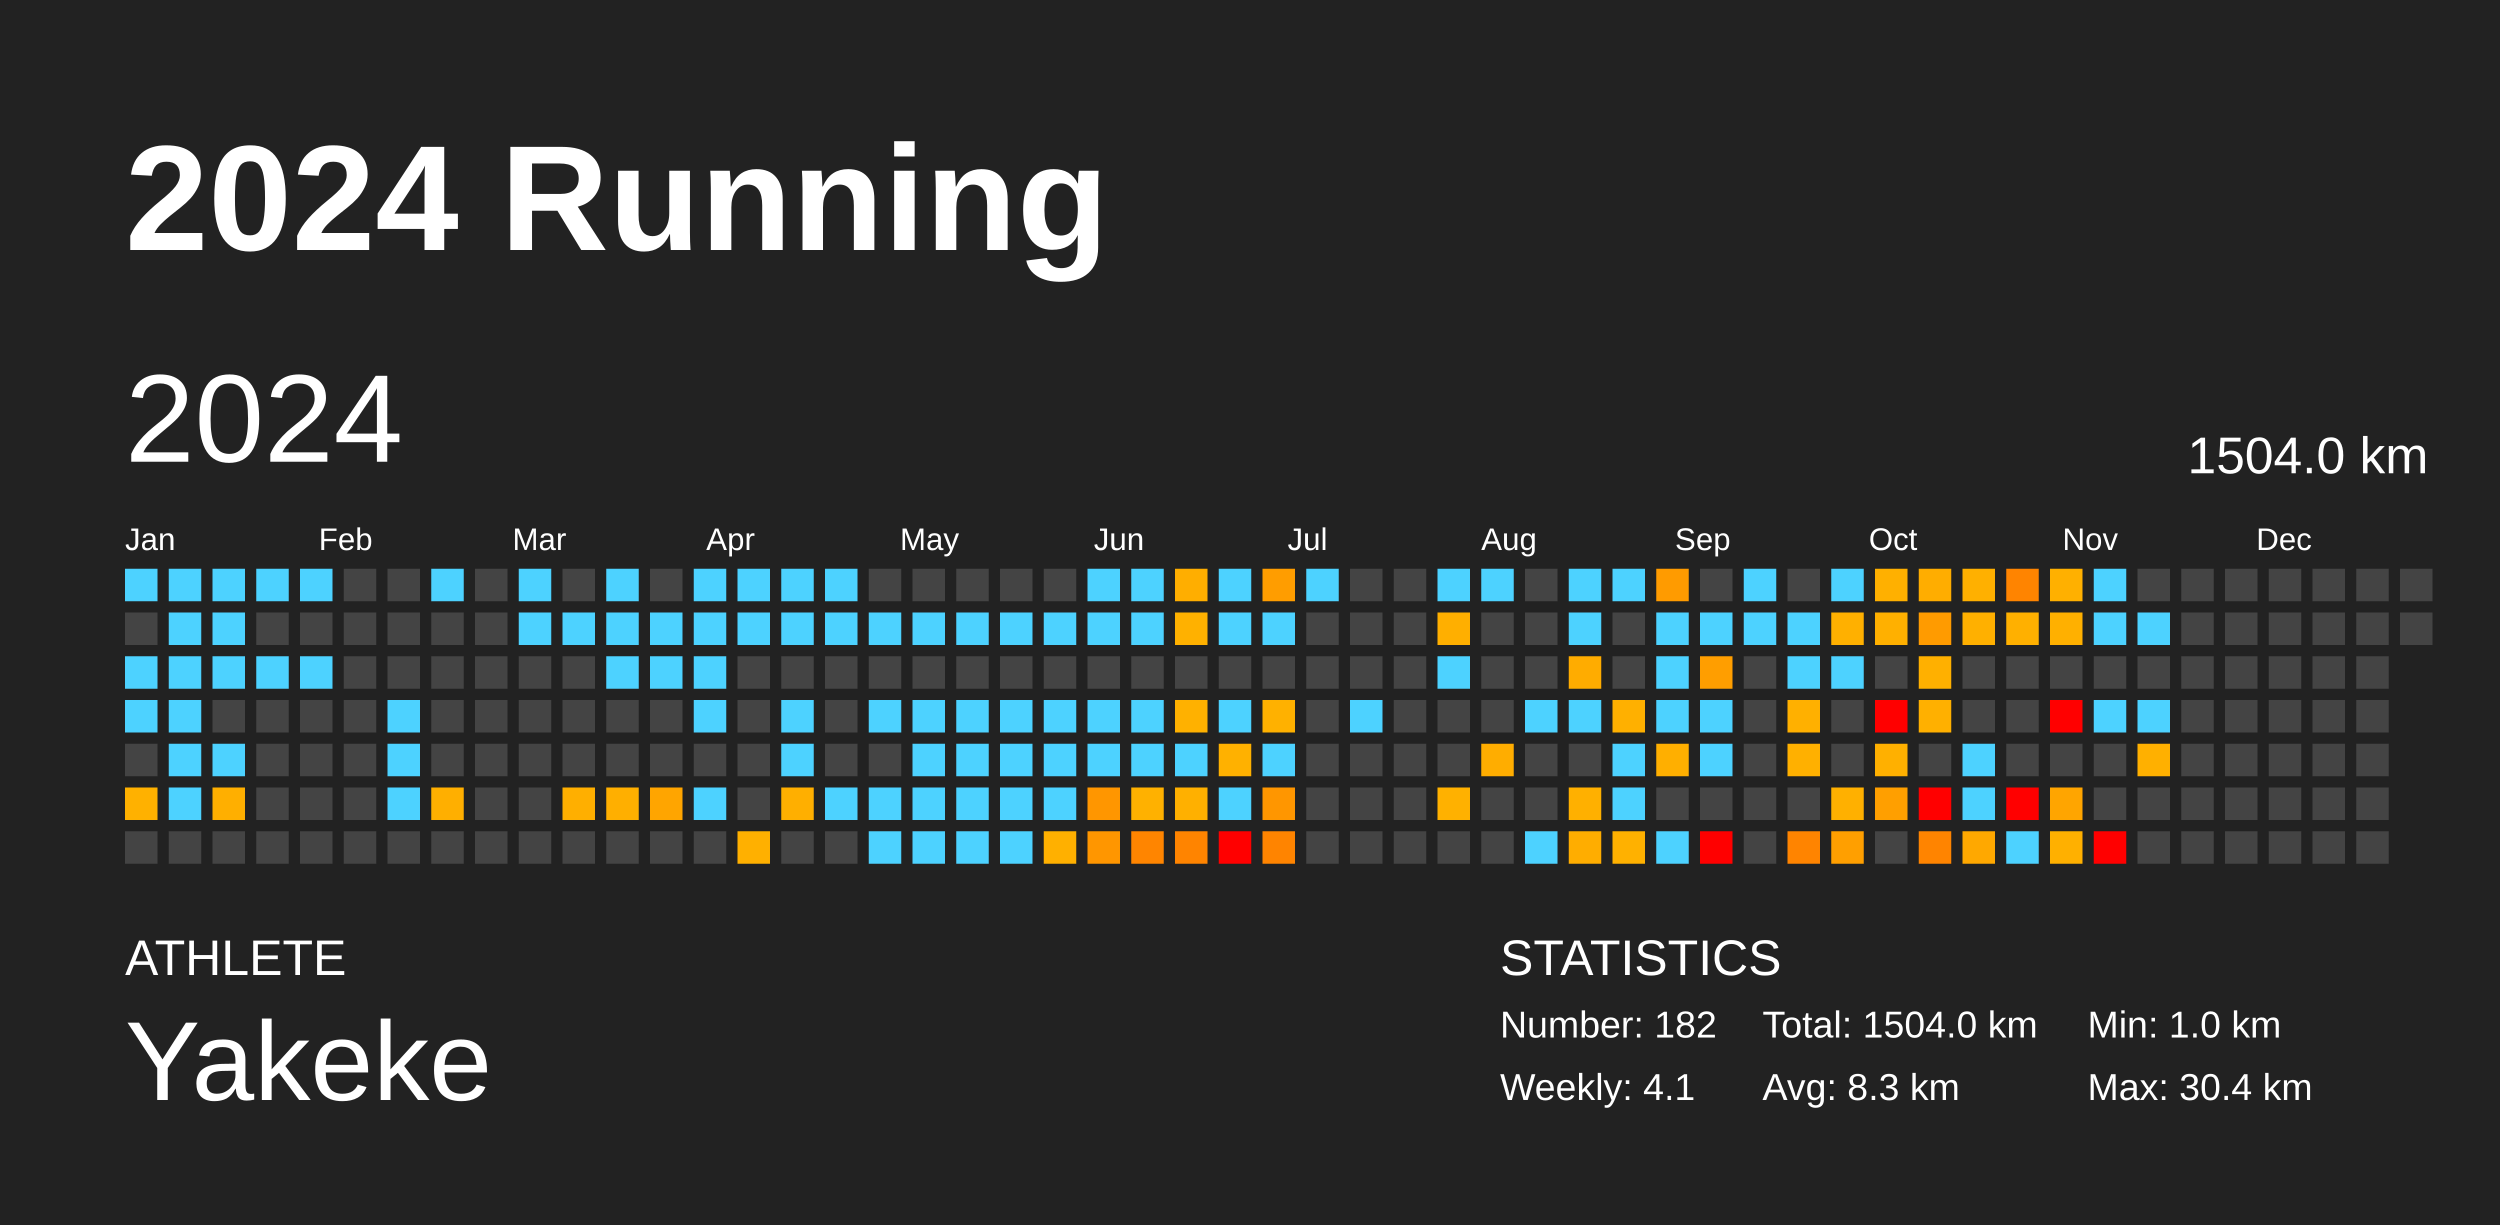
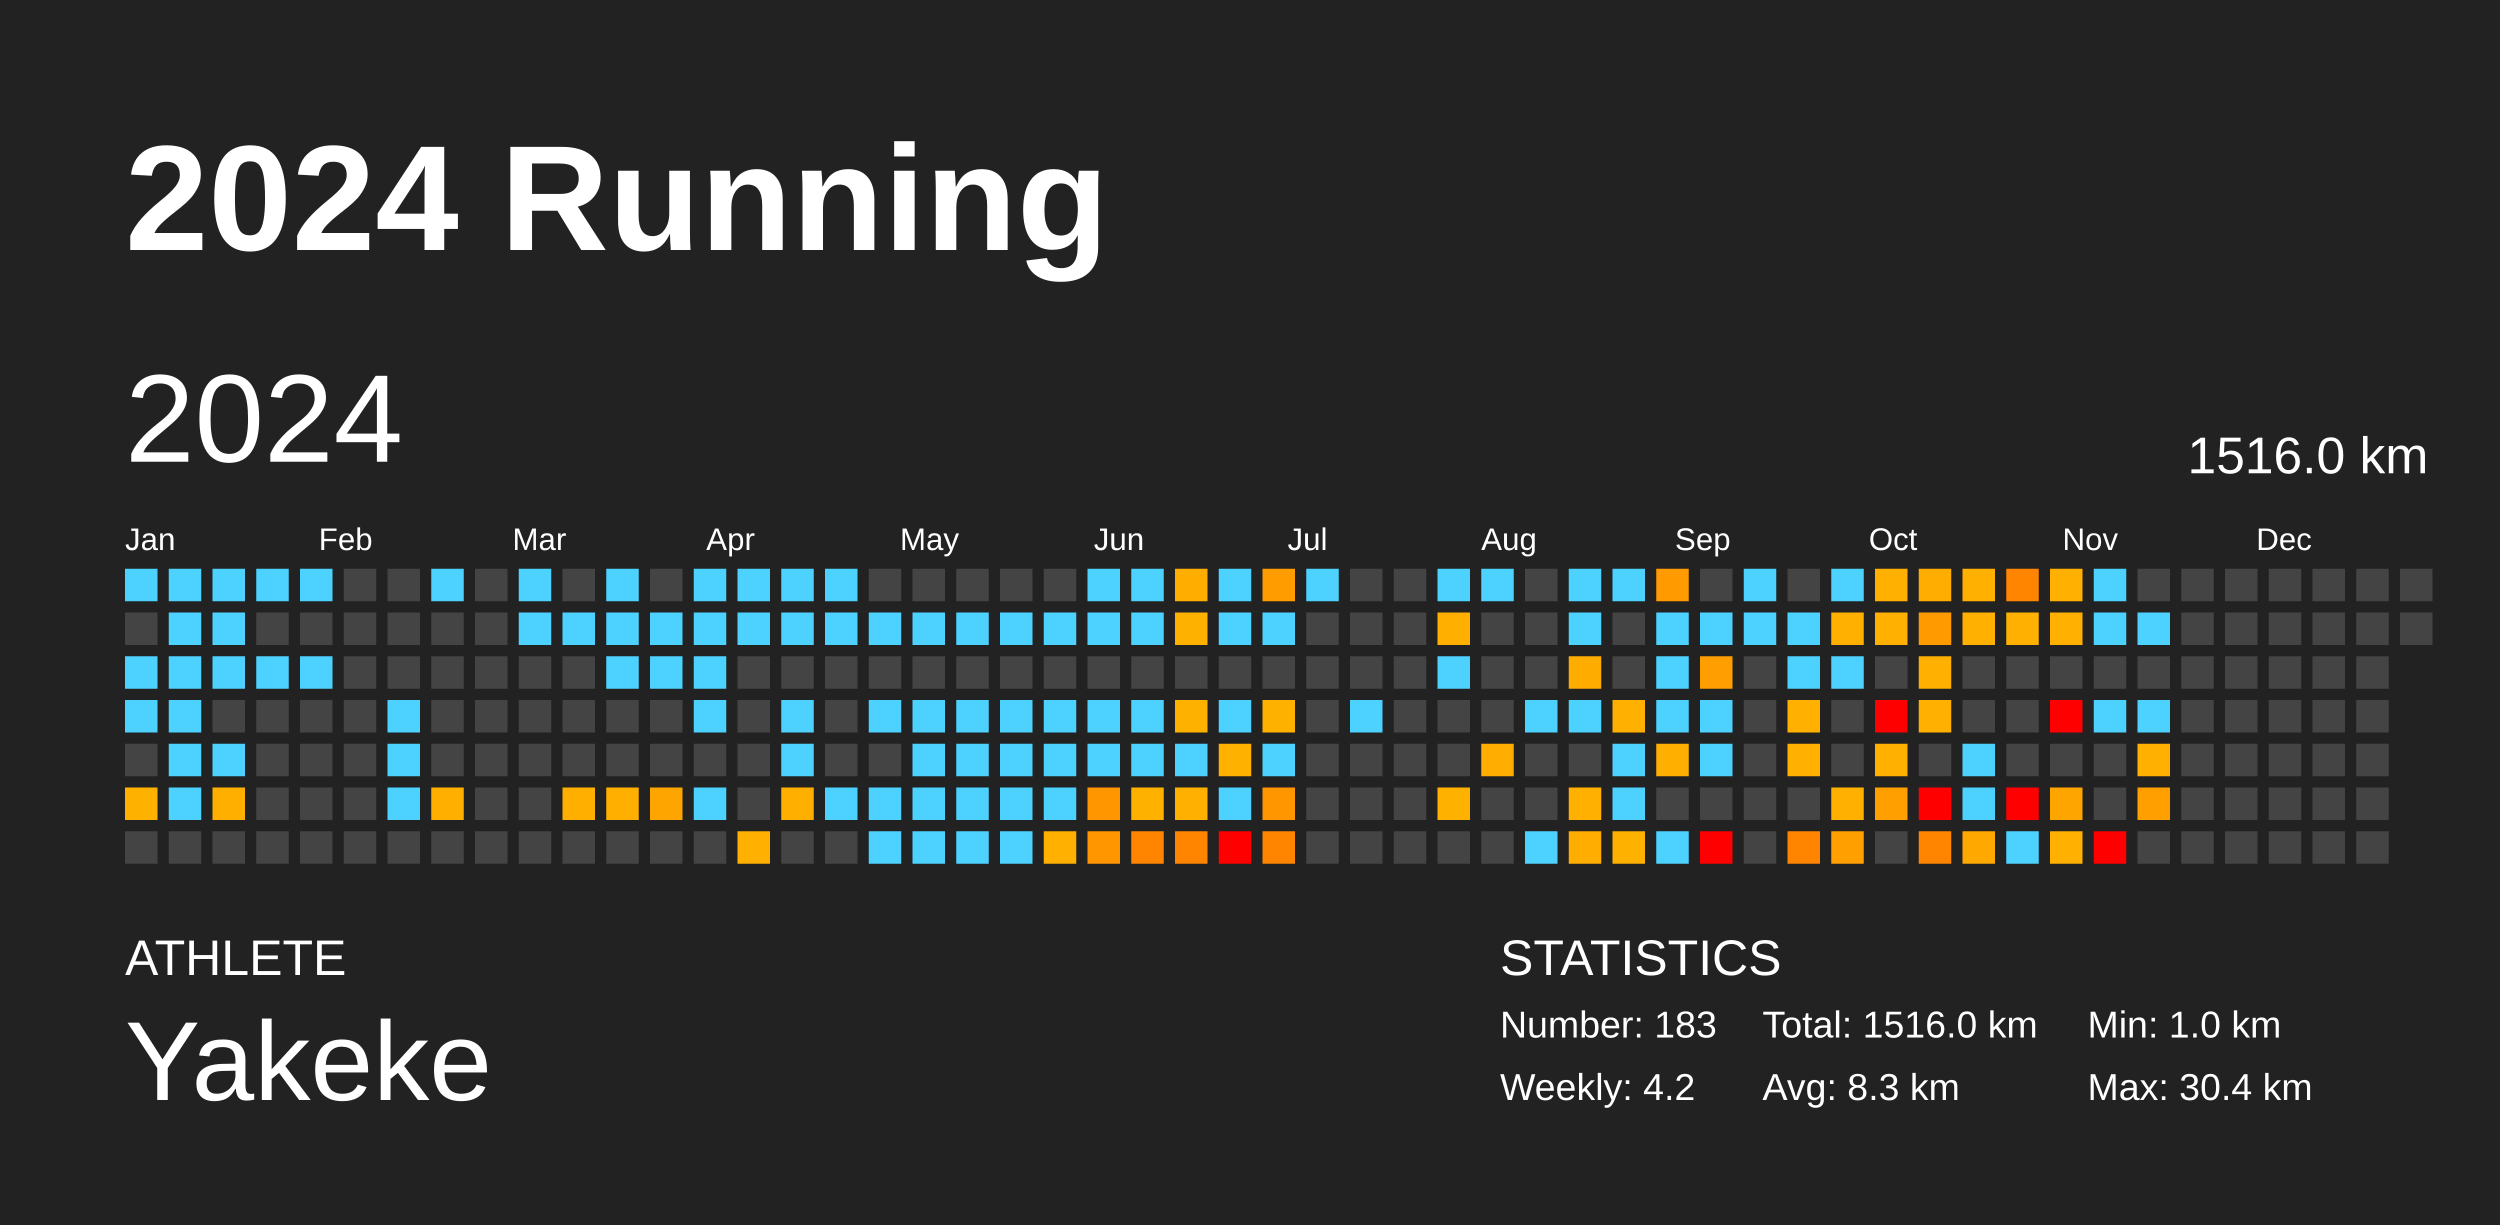
<svg xmlns="http://www.w3.org/2000/svg" baseProfile="full" height="98mm" version="1.1" viewBox="0,0,200,98" width="200mm">
  <defs />
  <rect fill="#222222" height="98" width="200" x="0" y="0" />
  <text fill="#FFFFFF" style="font-size:12px; font-family:Arial; font-weight:bold;" x="10" y="20">2024 Running</text>
  <text fill="#FFFFFF" style="font-size:4px; font-family:Arial" x="10" y="78">ATHLETE</text>
  <text fill="#FFFFFF" style="font-size:9px; font-family:Arial" x="10" y="88">Yakeke</text>
  <text fill="#FFFFFF" style="font-size:4px; font-family:Arial" x="120" y="78">STATISTICS</text>
-   <text fill="#FFFFFF" style="font-size:3px; font-family:Arial" x="120" y="83">Number: 182</text>
-   <text fill="#FFFFFF" style="font-size:3px; font-family:Arial" x="120" y="88">Weekly: 4.1</text>
-   <text fill="#FFFFFF" style="font-size:3px; font-family:Arial" x="141" y="83">Total: 1504.0 km</text>
+   <text fill="#FFFFFF" style="font-size:3px; font-family:Arial" x="120" y="83">Number: 183</text>
+   <text fill="#FFFFFF" style="font-size:3px; font-family:Arial" x="120" y="88">Weekly: 4.2</text>
+   <text fill="#FFFFFF" style="font-size:3px; font-family:Arial" x="141" y="83">Total: 1516.0 km</text>
  <text fill="#FFFFFF" style="font-size:3px; font-family:Arial" x="141" y="88">Avg: 8.3 km</text>
  <text fill="#FFFFFF" style="font-size:3px; font-family:Arial" x="167" y="83">Min: 1.0 km</text>
  <text fill="#FFFFFF" style="font-size:3px; font-family:Arial" x="167" y="88">Max: 30.4 km</text>
  <text dominant-baseline="hanging" fill="#FFFFFF" style="font-size:10.0px; font-family:Arial;" x="10" y="30">2024</text>
-   <text dominant-baseline="hanging" fill="#FFFFFF" style="font-size:4.125px; font-family:Arial;" x="175" y="35">1504.0 km</text>
+   <text dominant-baseline="hanging" fill="#FFFFFF" style="font-size:4.125px; font-family:Arial;" x="175" y="35">1516.0 km</text>
  <text fill="#FFFFFF" style="font-size:2.5px; font-family:Arial" x="10.0" y="44">Jan</text>
  <text fill="#FFFFFF" style="font-size:2.5px; font-family:Arial" x="25.5" y="44">Feb</text>
  <text fill="#FFFFFF" style="font-size:2.5px; font-family:Arial" x="41.0" y="44">Mar</text>
  <text fill="#FFFFFF" style="font-size:2.5px; font-family:Arial" x="56.5" y="44">Apr</text>
  <text fill="#FFFFFF" style="font-size:2.5px; font-family:Arial" x="72.0" y="44">May</text>
  <text fill="#FFFFFF" style="font-size:2.5px; font-family:Arial" x="87.5" y="44">Jun</text>
  <text fill="#FFFFFF" style="font-size:2.5px; font-family:Arial" x="103.0" y="44">Jul</text>
  <text fill="#FFFFFF" style="font-size:2.5px; font-family:Arial" x="118.5" y="44">Aug</text>
  <text fill="#FFFFFF" style="font-size:2.5px; font-family:Arial" x="134.0" y="44">Sep</text>
  <text fill="#FFFFFF" style="font-size:2.5px; font-family:Arial" x="149.5" y="44">Oct</text>
  <text fill="#FFFFFF" style="font-size:2.5px; font-family:Arial" x="165.0" y="44">Nov</text>
  <text fill="#FFFFFF" style="font-size:2.5px; font-family:Arial" x="180.5" y="44">Dec</text>
  <rect fill="#4dd2ff" height="2.6" width="2.6" x="10.0" y="45.5" />
  <rect fill="#444444" height="2.6" width="2.6" x="10.0" y="49.0" />
  <rect fill="#4dd2ff" height="2.6" width="2.6" x="10.0" y="52.5" />
  <rect fill="#4dd2ff" height="2.6" width="2.6" x="10.0" y="56.0" />
  <rect fill="#444444" height="2.6" width="2.6" x="10.0" y="59.5" />
  <rect fill="#ffb100" height="2.6" width="2.6" x="10.0" y="63.0" />
  <rect fill="#444444" height="2.6" width="2.6" x="10.0" y="66.5" />
  <rect fill="#4dd2ff" height="2.6" width="2.6" x="13.5" y="45.5" />
  <rect fill="#4dd2ff" height="2.6" width="2.6" x="13.5" y="49.0" />
  <rect fill="#4dd2ff" height="2.6" width="2.6" x="13.5" y="52.5" />
  <rect fill="#4dd2ff" height="2.6" width="2.6" x="13.5" y="56.0" />
  <rect fill="#4dd2ff" height="2.6" width="2.6" x="13.5" y="59.5" />
  <rect fill="#4dd2ff" height="2.6" width="2.6" x="13.5" y="63.0" />
  <rect fill="#444444" height="2.6" width="2.6" x="13.5" y="66.5" />
  <rect fill="#4dd2ff" height="2.6" width="2.6" x="17.0" y="45.5" />
  <rect fill="#4dd2ff" height="2.6" width="2.6" x="17.0" y="49.0" />
  <rect fill="#4dd2ff" height="2.6" width="2.6" x="17.0" y="52.5" />
  <rect fill="#444444" height="2.6" width="2.6" x="17.0" y="56.0" />
  <rect fill="#4dd2ff" height="2.6" width="2.6" x="17.0" y="59.5" />
  <rect fill="#ffaf00" height="2.6" width="2.6" x="17.0" y="63.0" />
  <rect fill="#444444" height="2.6" width="2.6" x="17.0" y="66.5" />
  <rect fill="#4dd2ff" height="2.6" width="2.6" x="20.5" y="45.5" />
  <rect fill="#444444" height="2.6" width="2.6" x="20.5" y="49.0" />
  <rect fill="#4dd2ff" height="2.6" width="2.6" x="20.5" y="52.5" />
  <rect fill="#444444" height="2.6" width="2.6" x="20.5" y="56.0" />
  <rect fill="#444444" height="2.6" width="2.6" x="20.5" y="59.5" />
  <rect fill="#444444" height="2.6" width="2.6" x="20.5" y="63.0" />
  <rect fill="#444444" height="2.6" width="2.6" x="20.5" y="66.5" />
  <rect fill="#4dd2ff" height="2.6" width="2.6" x="24.0" y="45.5" />
  <rect fill="#444444" height="2.6" width="2.6" x="24.0" y="49.0" />
  <rect fill="#4dd2ff" height="2.6" width="2.6" x="24.0" y="52.5" />
  <rect fill="#444444" height="2.6" width="2.6" x="24.0" y="56.0" />
  <rect fill="#444444" height="2.6" width="2.6" x="24.0" y="59.5" />
  <rect fill="#444444" height="2.6" width="2.6" x="24.0" y="63.0" />
  <rect fill="#444444" height="2.6" width="2.6" x="24.0" y="66.5" />
  <rect fill="#444444" height="2.6" width="2.6" x="27.5" y="45.5" />
  <rect fill="#444444" height="2.6" width="2.6" x="27.5" y="49.0" />
  <rect fill="#444444" height="2.6" width="2.6" x="27.5" y="52.5" />
  <rect fill="#444444" height="2.6" width="2.6" x="27.5" y="56.0" />
  <rect fill="#444444" height="2.6" width="2.6" x="27.5" y="59.5" />
  <rect fill="#444444" height="2.6" width="2.6" x="27.5" y="63.0" />
  <rect fill="#444444" height="2.6" width="2.6" x="27.5" y="66.5" />
  <rect fill="#444444" height="2.6" width="2.6" x="31.0" y="45.5" />
  <rect fill="#444444" height="2.6" width="2.6" x="31.0" y="49.0" />
  <rect fill="#444444" height="2.6" width="2.6" x="31.0" y="52.5" />
  <rect fill="#4dd2ff" height="2.6" width="2.6" x="31.0" y="56.0" />
  <rect fill="#4dd2ff" height="2.6" width="2.6" x="31.0" y="59.5" />
  <rect fill="#4dd2ff" height="2.6" width="2.6" x="31.0" y="63.0" />
  <rect fill="#444444" height="2.6" width="2.6" x="31.0" y="66.5" />
  <rect fill="#4dd2ff" height="2.6" width="2.6" x="34.5" y="45.5" />
  <rect fill="#444444" height="2.6" width="2.6" x="34.5" y="49.0" />
  <rect fill="#444444" height="2.6" width="2.6" x="34.5" y="52.5" />
  <rect fill="#444444" height="2.6" width="2.6" x="34.5" y="56.0" />
  <rect fill="#444444" height="2.6" width="2.6" x="34.5" y="59.5" />
  <rect fill="#ffaf00" height="2.6" width="2.6" x="34.5" y="63.0" />
  <rect fill="#444444" height="2.6" width="2.6" x="34.5" y="66.5" />
  <rect fill="#444444" height="2.6" width="2.6" x="38.0" y="45.5" />
  <rect fill="#444444" height="2.6" width="2.6" x="38.0" y="49.0" />
  <rect fill="#444444" height="2.6" width="2.6" x="38.0" y="52.5" />
  <rect fill="#444444" height="2.6" width="2.6" x="38.0" y="56.0" />
  <rect fill="#444444" height="2.6" width="2.6" x="38.0" y="59.5" />
  <rect fill="#444444" height="2.6" width="2.6" x="38.0" y="63.0" />
  <rect fill="#444444" height="2.6" width="2.6" x="38.0" y="66.5" />
  <rect fill="#4dd2ff" height="2.6" width="2.6" x="41.5" y="45.5" />
  <rect fill="#4dd2ff" height="2.6" width="2.6" x="41.5" y="49.0" />
  <rect fill="#444444" height="2.6" width="2.6" x="41.5" y="52.5" />
  <rect fill="#444444" height="2.6" width="2.6" x="41.5" y="56.0" />
  <rect fill="#444444" height="2.6" width="2.6" x="41.5" y="59.5" />
  <rect fill="#444444" height="2.6" width="2.6" x="41.5" y="63.0" />
  <rect fill="#444444" height="2.6" width="2.6" x="41.5" y="66.5" />
  <rect fill="#444444" height="2.6" width="2.6" x="45.0" y="45.5" />
  <rect fill="#4dd2ff" height="2.6" width="2.6" x="45.0" y="49.0" />
  <rect fill="#444444" height="2.6" width="2.6" x="45.0" y="52.5" />
  <rect fill="#444444" height="2.6" width="2.6" x="45.0" y="56.0" />
  <rect fill="#444444" height="2.6" width="2.6" x="45.0" y="59.5" />
  <rect fill="#ffaf00" height="2.6" width="2.6" x="45.0" y="63.0" />
  <rect fill="#444444" height="2.6" width="2.6" x="45.0" y="66.5" />
  <rect fill="#4dd2ff" height="2.6" width="2.6" x="48.5" y="45.5" />
  <rect fill="#4dd2ff" height="2.6" width="2.6" x="48.5" y="49.0" />
  <rect fill="#4dd2ff" height="2.6" width="2.6" x="48.5" y="52.5" />
  <rect fill="#444444" height="2.6" width="2.6" x="48.5" y="56.0" />
  <rect fill="#444444" height="2.6" width="2.6" x="48.5" y="59.5" />
  <rect fill="#ffaf00" height="2.6" width="2.6" x="48.5" y="63.0" />
  <rect fill="#444444" height="2.6" width="2.6" x="48.5" y="66.5" />
  <rect fill="#444444" height="2.6" width="2.6" x="52.0" y="45.5" />
  <rect fill="#4dd2ff" height="2.6" width="2.6" x="52.0" y="49.0" />
  <rect fill="#4dd2ff" height="2.6" width="2.6" x="52.0" y="52.5" />
  <rect fill="#444444" height="2.6" width="2.6" x="52.0" y="56.0" />
  <rect fill="#444444" height="2.6" width="2.6" x="52.0" y="59.5" />
  <rect fill="#ffa500" height="2.6" width="2.6" x="52.0" y="63.0" />
  <rect fill="#444444" height="2.6" width="2.6" x="52.0" y="66.5" />
  <rect fill="#4dd2ff" height="2.6" width="2.6" x="55.5" y="45.5" />
  <rect fill="#4dd2ff" height="2.6" width="2.6" x="55.5" y="49.0" />
  <rect fill="#4dd2ff" height="2.6" width="2.6" x="55.5" y="52.5" />
  <rect fill="#4dd2ff" height="2.6" width="2.6" x="55.5" y="56.0" />
  <rect fill="#444444" height="2.6" width="2.6" x="55.5" y="59.5" />
  <rect fill="#4dd2ff" height="2.6" width="2.6" x="55.5" y="63.0" />
  <rect fill="#444444" height="2.6" width="2.6" x="55.5" y="66.5" />
  <rect fill="#4dd2ff" height="2.6" width="2.6" x="59.0" y="45.5" />
  <rect fill="#4dd2ff" height="2.6" width="2.6" x="59.0" y="49.0" />
  <rect fill="#444444" height="2.6" width="2.6" x="59.0" y="52.5" />
  <rect fill="#444444" height="2.6" width="2.6" x="59.0" y="56.0" />
  <rect fill="#444444" height="2.6" width="2.6" x="59.0" y="59.5" />
  <rect fill="#444444" height="2.6" width="2.6" x="59.0" y="63.0" />
  <rect fill="#ffb000" height="2.6" width="2.6" x="59.0" y="66.5" />
  <rect fill="#4dd2ff" height="2.6" width="2.6" x="62.5" y="45.5" />
  <rect fill="#4dd2ff" height="2.6" width="2.6" x="62.5" y="49.0" />
  <rect fill="#444444" height="2.6" width="2.6" x="62.5" y="52.5" />
  <rect fill="#4dd2ff" height="2.6" width="2.6" x="62.5" y="56.0" />
  <rect fill="#4dd2ff" height="2.6" width="2.6" x="62.5" y="59.5" />
  <rect fill="#ffaf00" height="2.6" width="2.6" x="62.5" y="63.0" />
  <rect fill="#444444" height="2.6" width="2.6" x="62.5" y="66.5" />
  <rect fill="#4dd2ff" height="2.6" width="2.6" x="66.0" y="45.5" />
  <rect fill="#4dd2ff" height="2.6" width="2.6" x="66.0" y="49.0" />
  <rect fill="#444444" height="2.6" width="2.6" x="66.0" y="52.5" />
  <rect fill="#444444" height="2.6" width="2.6" x="66.0" y="56.0" />
  <rect fill="#444444" height="2.6" width="2.6" x="66.0" y="59.5" />
  <rect fill="#4dd2ff" height="2.6" width="2.6" x="66.0" y="63.0" />
  <rect fill="#444444" height="2.6" width="2.6" x="66.0" y="66.5" />
  <rect fill="#444444" height="2.6" width="2.6" x="69.5" y="45.5" />
  <rect fill="#4dd2ff" height="2.6" width="2.6" x="69.5" y="49.0" />
  <rect fill="#444444" height="2.6" width="2.6" x="69.5" y="52.5" />
  <rect fill="#4dd2ff" height="2.6" width="2.6" x="69.5" y="56.0" />
  <rect fill="#444444" height="2.6" width="2.6" x="69.5" y="59.5" />
  <rect fill="#4dd2ff" height="2.6" width="2.6" x="69.5" y="63.0" />
  <rect fill="#4dd2ff" height="2.6" width="2.6" x="69.5" y="66.5" />
  <rect fill="#444444" height="2.6" width="2.6" x="73.0" y="45.5" />
  <rect fill="#4dd2ff" height="2.6" width="2.6" x="73.0" y="49.0" />
  <rect fill="#444444" height="2.6" width="2.6" x="73.0" y="52.5" />
  <rect fill="#4dd2ff" height="2.6" width="2.6" x="73.0" y="56.0" />
  <rect fill="#4dd2ff" height="2.6" width="2.6" x="73.0" y="59.5" />
  <rect fill="#4dd2ff" height="2.6" width="2.6" x="73.0" y="63.0" />
  <rect fill="#4dd2ff" height="2.6" width="2.6" x="73.0" y="66.5" />
  <rect fill="#444444" height="2.6" width="2.6" x="76.5" y="45.5" />
  <rect fill="#4dd2ff" height="2.6" width="2.6" x="76.5" y="49.0" />
  <rect fill="#444444" height="2.6" width="2.6" x="76.5" y="52.5" />
  <rect fill="#4dd2ff" height="2.6" width="2.6" x="76.5" y="56.0" />
  <rect fill="#4dd2ff" height="2.6" width="2.6" x="76.5" y="59.5" />
  <rect fill="#4dd2ff" height="2.6" width="2.6" x="76.5" y="63.0" />
  <rect fill="#4dd2ff" height="2.6" width="2.6" x="76.5" y="66.5" />
  <rect fill="#444444" height="2.6" width="2.6" x="80.0" y="45.5" />
  <rect fill="#4dd2ff" height="2.6" width="2.6" x="80.0" y="49.0" />
  <rect fill="#444444" height="2.6" width="2.6" x="80.0" y="52.5" />
  <rect fill="#4dd2ff" height="2.6" width="2.6" x="80.0" y="56.0" />
  <rect fill="#4dd2ff" height="2.6" width="2.6" x="80.0" y="59.5" />
  <rect fill="#4dd2ff" height="2.6" width="2.6" x="80.0" y="63.0" />
  <rect fill="#4dd2ff" height="2.6" width="2.6" x="80.0" y="66.5" />
  <rect fill="#444444" height="2.6" width="2.6" x="83.5" y="45.5" />
  <rect fill="#4dd2ff" height="2.6" width="2.6" x="83.5" y="49.0" />
  <rect fill="#444444" height="2.6" width="2.6" x="83.5" y="52.5" />
  <rect fill="#4dd2ff" height="2.6" width="2.6" x="83.5" y="56.0" />
  <rect fill="#4dd2ff" height="2.6" width="2.6" x="83.5" y="59.5" />
  <rect fill="#4dd2ff" height="2.6" width="2.6" x="83.5" y="63.0" />
  <rect fill="#ffb000" height="2.6" width="2.6" x="83.5" y="66.5" />
  <rect fill="#4dd2ff" height="2.6" width="2.6" x="87.0" y="45.5" />
  <rect fill="#4dd2ff" height="2.6" width="2.6" x="87.0" y="49.0" />
  <rect fill="#444444" height="2.6" width="2.6" x="87.0" y="52.5" />
  <rect fill="#4dd2ff" height="2.6" width="2.6" x="87.0" y="56.0" />
  <rect fill="#4dd2ff" height="2.6" width="2.6" x="87.0" y="59.5" />
  <rect fill="#ff9600" height="2.6" width="2.6" x="87.0" y="63.0" />
  <rect fill="#ff9600" height="2.6" width="2.6" x="87.0" y="66.5" />
  <rect fill="#4dd2ff" height="2.6" width="2.6" x="90.5" y="45.5" />
  <rect fill="#4dd2ff" height="2.6" width="2.6" x="90.5" y="49.0" />
  <rect fill="#444444" height="2.6" width="2.6" x="90.5" y="52.5" />
  <rect fill="#4dd2ff" height="2.6" width="2.6" x="90.5" y="56.0" />
  <rect fill="#4dd2ff" height="2.6" width="2.6" x="90.5" y="59.5" />
  <rect fill="#ffb100" height="2.6" width="2.6" x="90.5" y="63.0" />
  <rect fill="#ff8500" height="2.6" width="2.6" x="90.5" y="66.5" />
  <rect fill="#ffae00" height="2.6" width="2.6" x="94.0" y="45.5" />
  <rect fill="#ffb100" height="2.6" width="2.6" x="94.0" y="49.0" />
  <rect fill="#444444" height="2.6" width="2.6" x="94.0" y="52.5" />
  <rect fill="#ffb100" height="2.6" width="2.6" x="94.0" y="56.0" />
  <rect fill="#4dd2ff" height="2.6" width="2.6" x="94.0" y="59.5" />
  <rect fill="#ffb000" height="2.6" width="2.6" x="94.0" y="63.0" />
  <rect fill="#ff8400" height="2.6" width="2.6" x="94.0" y="66.5" />
  <rect fill="#4dd2ff" height="2.6" width="2.6" x="97.5" y="45.5" />
  <rect fill="#4dd2ff" height="2.6" width="2.6" x="97.5" y="49.0" />
  <rect fill="#444444" height="2.6" width="2.6" x="97.5" y="52.5" />
  <rect fill="#4dd2ff" height="2.6" width="2.6" x="97.5" y="56.0" />
  <rect fill="#ffb100" height="2.6" width="2.6" x="97.5" y="59.5" />
  <rect fill="#4dd2ff" height="2.6" width="2.6" x="97.5" y="63.0" />
  <rect fill="red" height="2.6" width="2.6" x="97.5" y="66.5" />
  <rect fill="#ff9d00" height="2.6" width="2.6" x="101.0" y="45.5" />
  <rect fill="#4dd2ff" height="2.6" width="2.6" x="101.0" y="49.0" />
  <rect fill="#444444" height="2.6" width="2.6" x="101.0" y="52.5" />
  <rect fill="#ffb100" height="2.6" width="2.6" x="101.0" y="56.0" />
  <rect fill="#4dd2ff" height="2.6" width="2.6" x="101.0" y="59.5" />
  <rect fill="#ff9600" height="2.6" width="2.6" x="101.0" y="63.0" />
  <rect fill="#ff8400" height="2.6" width="2.6" x="101.0" y="66.5" />
  <rect fill="#4dd2ff" height="2.6" width="2.6" x="104.5" y="45.5" />
  <rect fill="#444444" height="2.6" width="2.6" x="104.5" y="49.0" />
  <rect fill="#444444" height="2.6" width="2.6" x="104.5" y="52.5" />
  <rect fill="#444444" height="2.6" width="2.6" x="104.5" y="56.0" />
  <rect fill="#444444" height="2.6" width="2.6" x="104.5" y="59.5" />
  <rect fill="#444444" height="2.6" width="2.6" x="104.5" y="63.0" />
  <rect fill="#444444" height="2.6" width="2.6" x="104.5" y="66.5" />
  <rect fill="#444444" height="2.6" width="2.6" x="108.0" y="45.5" />
  <rect fill="#444444" height="2.6" width="2.6" x="108.0" y="49.0" />
  <rect fill="#444444" height="2.6" width="2.6" x="108.0" y="52.5" />
  <rect fill="#4dd2ff" height="2.6" width="2.6" x="108.0" y="56.0" />
  <rect fill="#444444" height="2.6" width="2.6" x="108.0" y="59.5" />
  <rect fill="#444444" height="2.6" width="2.6" x="108.0" y="63.0" />
  <rect fill="#444444" height="2.6" width="2.6" x="108.0" y="66.5" />
  <rect fill="#444444" height="2.6" width="2.6" x="111.5" y="45.5" />
  <rect fill="#444444" height="2.6" width="2.6" x="111.5" y="49.0" />
  <rect fill="#444444" height="2.6" width="2.6" x="111.5" y="52.5" />
  <rect fill="#444444" height="2.6" width="2.6" x="111.5" y="56.0" />
  <rect fill="#444444" height="2.6" width="2.6" x="111.5" y="59.5" />
  <rect fill="#444444" height="2.6" width="2.6" x="111.5" y="63.0" />
  <rect fill="#444444" height="2.6" width="2.6" x="111.5" y="66.5" />
  <rect fill="#4dd2ff" height="2.6" width="2.6" x="115.0" y="45.5" />
  <rect fill="#ffaf00" height="2.6" width="2.6" x="115.0" y="49.0" />
  <rect fill="#4dd2ff" height="2.6" width="2.6" x="115.0" y="52.5" />
  <rect fill="#444444" height="2.6" width="2.6" x="115.0" y="56.0" />
  <rect fill="#444444" height="2.6" width="2.6" x="115.0" y="59.5" />
  <rect fill="#ffb100" height="2.6" width="2.6" x="115.0" y="63.0" />
  <rect fill="#444444" height="2.6" width="2.6" x="115.0" y="66.5" />
  <rect fill="#4dd2ff" height="2.6" width="2.6" x="118.5" y="45.5" />
  <rect fill="#444444" height="2.6" width="2.6" x="118.5" y="49.0" />
  <rect fill="#444444" height="2.6" width="2.6" x="118.5" y="52.5" />
  <rect fill="#444444" height="2.6" width="2.6" x="118.5" y="56.0" />
  <rect fill="#ffad00" height="2.6" width="2.6" x="118.5" y="59.5" />
  <rect fill="#444444" height="2.6" width="2.6" x="118.5" y="63.0" />
  <rect fill="#444444" height="2.6" width="2.6" x="118.5" y="66.5" />
  <rect fill="#444444" height="2.6" width="2.6" x="122.0" y="45.5" />
  <rect fill="#444444" height="2.6" width="2.6" x="122.0" y="49.0" />
  <rect fill="#444444" height="2.6" width="2.6" x="122.0" y="52.5" />
  <rect fill="#4dd2ff" height="2.6" width="2.6" x="122.0" y="56.0" />
  <rect fill="#444444" height="2.6" width="2.6" x="122.0" y="59.5" />
  <rect fill="#444444" height="2.6" width="2.6" x="122.0" y="63.0" />
  <rect fill="#4dd2ff" height="2.6" width="2.6" x="122.0" y="66.5" />
  <rect fill="#4dd2ff" height="2.6" width="2.6" x="125.5" y="45.5" />
  <rect fill="#4dd2ff" height="2.6" width="2.6" x="125.5" y="49.0" />
  <rect fill="#ffac00" height="2.6" width="2.6" x="125.5" y="52.5" />
  <rect fill="#4dd2ff" height="2.6" width="2.6" x="125.5" y="56.0" />
  <rect fill="#444444" height="2.6" width="2.6" x="125.5" y="59.5" />
  <rect fill="#ffb000" height="2.6" width="2.6" x="125.5" y="63.0" />
  <rect fill="#ffad00" height="2.6" width="2.6" x="125.5" y="66.5" />
  <rect fill="#4dd2ff" height="2.6" width="2.6" x="129.0" y="45.5" />
  <rect fill="#444444" height="2.6" width="2.6" x="129.0" y="49.0" />
  <rect fill="#444444" height="2.6" width="2.6" x="129.0" y="52.5" />
  <rect fill="#ffb000" height="2.6" width="2.6" x="129.0" y="56.0" />
  <rect fill="#4dd2ff" height="2.6" width="2.6" x="129.0" y="59.5" />
  <rect fill="#4dd2ff" height="2.6" width="2.6" x="129.0" y="63.0" />
  <rect fill="#ffb100" height="2.6" width="2.6" x="129.0" y="66.5" />
  <rect fill="#ff9b00" height="2.6" width="2.6" x="132.5" y="45.5" />
  <rect fill="#4dd2ff" height="2.6" width="2.6" x="132.5" y="49.0" />
  <rect fill="#4dd2ff" height="2.6" width="2.6" x="132.5" y="52.5" />
  <rect fill="#4dd2ff" height="2.6" width="2.6" x="132.5" y="56.0" />
  <rect fill="#ffaf00" height="2.6" width="2.6" x="132.5" y="59.5" />
  <rect fill="#444444" height="2.6" width="2.6" x="132.5" y="63.0" />
  <rect fill="#4dd2ff" height="2.6" width="2.6" x="132.5" y="66.5" />
  <rect fill="#444444" height="2.6" width="2.6" x="136.0" y="45.5" />
  <rect fill="#4dd2ff" height="2.6" width="2.6" x="136.0" y="49.0" />
  <rect fill="#ff9e00" height="2.6" width="2.6" x="136.0" y="52.5" />
  <rect fill="#4dd2ff" height="2.6" width="2.6" x="136.0" y="56.0" />
  <rect fill="#4dd2ff" height="2.6" width="2.6" x="136.0" y="59.5" />
  <rect fill="#444444" height="2.6" width="2.6" x="136.0" y="63.0" />
  <rect fill="red" height="2.6" width="2.6" x="136.0" y="66.5" />
  <rect fill="#4dd2ff" height="2.6" width="2.6" x="139.5" y="45.5" />
  <rect fill="#4dd2ff" height="2.6" width="2.6" x="139.5" y="49.0" />
  <rect fill="#444444" height="2.6" width="2.6" x="139.5" y="52.5" />
  <rect fill="#444444" height="2.6" width="2.6" x="139.5" y="56.0" />
  <rect fill="#444444" height="2.6" width="2.6" x="139.5" y="59.5" />
  <rect fill="#444444" height="2.6" width="2.6" x="139.5" y="63.0" />
  <rect fill="#444444" height="2.6" width="2.6" x="139.5" y="66.5" />
  <rect fill="#444444" height="2.6" width="2.6" x="143.0" y="45.5" />
  <rect fill="#4dd2ff" height="2.6" width="2.6" x="143.0" y="49.0" />
  <rect fill="#4dd2ff" height="2.6" width="2.6" x="143.0" y="52.5" />
  <rect fill="#ffb000" height="2.6" width="2.6" x="143.0" y="56.0" />
  <rect fill="#ffb000" height="2.6" width="2.6" x="143.0" y="59.5" />
  <rect fill="#444444" height="2.6" width="2.6" x="143.0" y="63.0" />
  <rect fill="#ff8400" height="2.6" width="2.6" x="143.0" y="66.5" />
  <rect fill="#4dd2ff" height="2.6" width="2.6" x="146.5" y="45.5" />
  <rect fill="#ffb000" height="2.6" width="2.6" x="146.5" y="49.0" />
  <rect fill="#4dd2ff" height="2.6" width="2.6" x="146.5" y="52.5" />
  <rect fill="#444444" height="2.6" width="2.6" x="146.5" y="56.0" />
  <rect fill="#444444" height="2.6" width="2.6" x="146.5" y="59.5" />
  <rect fill="#ffb000" height="2.6" width="2.6" x="146.5" y="63.0" />
  <rect fill="#ff9f00" height="2.6" width="2.6" x="146.5" y="66.5" />
  <rect fill="#ffb000" height="2.6" width="2.6" x="150.0" y="45.5" />
  <rect fill="#ffb000" height="2.6" width="2.6" x="150.0" y="49.0" />
  <rect fill="#444444" height="2.6" width="2.6" x="150.0" y="52.5" />
  <rect fill="red" height="2.6" width="2.6" x="150.0" y="56.0" />
  <rect fill="#ffb000" height="2.6" width="2.6" x="150.0" y="59.5" />
  <rect fill="#ff9f00" height="2.6" width="2.6" x="150.0" y="63.0" />
  <rect fill="#444444" height="2.6" width="2.6" x="150.0" y="66.5" />
  <rect fill="#ffad00" height="2.6" width="2.6" x="153.5" y="45.5" />
  <rect fill="#ff9b00" height="2.6" width="2.6" x="153.5" y="49.0" />
  <rect fill="#ffb000" height="2.6" width="2.6" x="153.5" y="52.5" />
  <rect fill="#ffb000" height="2.6" width="2.6" x="153.5" y="56.0" />
  <rect fill="#444444" height="2.6" width="2.6" x="153.5" y="59.5" />
  <rect fill="red" height="2.6" width="2.6" x="153.5" y="63.0" />
  <rect fill="#ff8400" height="2.6" width="2.6" x="153.5" y="66.5" />
  <rect fill="#ffb000" height="2.6" width="2.6" x="157.0" y="45.5" />
  <rect fill="#ffb000" height="2.6" width="2.6" x="157.0" y="49.0" />
  <rect fill="#444444" height="2.6" width="2.6" x="157.0" y="52.5" />
  <rect fill="#444444" height="2.6" width="2.6" x="157.0" y="56.0" />
  <rect fill="#4dd2ff" height="2.6" width="2.6" x="157.0" y="59.5" />
  <rect fill="#4dd2ff" height="2.6" width="2.6" x="157.0" y="63.0" />
  <rect fill="#ffa800" height="2.6" width="2.6" x="157.0" y="66.5" />
  <rect fill="#ff8400" height="2.6" width="2.6" x="160.5" y="45.5" />
  <rect fill="#ffb000" height="2.6" width="2.6" x="160.5" y="49.0" />
  <rect fill="#444444" height="2.6" width="2.6" x="160.5" y="52.5" />
  <rect fill="#444444" height="2.6" width="2.6" x="160.5" y="56.0" />
  <rect fill="#444444" height="2.6" width="2.6" x="160.5" y="59.5" />
  <rect fill="red" height="2.6" width="2.6" x="160.5" y="63.0" />
  <rect fill="#4dd2ff" height="2.6" width="2.6" x="160.5" y="66.5" />
  <rect fill="#ffb000" height="2.6" width="2.6" x="164.0" y="45.5" />
  <rect fill="#ffb000" height="2.6" width="2.6" x="164.0" y="49.0" />
  <rect fill="#444444" height="2.6" width="2.6" x="164.0" y="52.5" />
  <rect fill="red" height="2.6" width="2.6" x="164.0" y="56.0" />
  <rect fill="#444444" height="2.6" width="2.6" x="164.0" y="59.5" />
  <rect fill="#ffa500" height="2.6" width="2.6" x="164.0" y="63.0" />
  <rect fill="#ffb000" height="2.6" width="2.6" x="164.0" y="66.5" />
  <rect fill="#4dd2ff" height="2.6" width="2.6" x="167.5" y="45.5" />
  <rect fill="#4dd2ff" height="2.6" width="2.6" x="167.5" y="49.0" />
  <rect fill="#444444" height="2.6" width="2.6" x="167.5" y="52.5" />
  <rect fill="#4dd2ff" height="2.6" width="2.6" x="167.5" y="56.0" />
  <rect fill="#444444" height="2.6" width="2.6" x="167.5" y="59.5" />
  <rect fill="#444444" height="2.6" width="2.6" x="167.5" y="63.0" />
  <rect fill="red" height="2.6" width="2.6" x="167.5" y="66.5" />
  <rect fill="#444444" height="2.6" width="2.6" x="171.0" y="45.5" />
  <rect fill="#4dd2ff" height="2.6" width="2.6" x="171.0" y="49.0" />
  <rect fill="#444444" height="2.6" width="2.6" x="171.0" y="52.5" />
  <rect fill="#4dd2ff" height="2.6" width="2.6" x="171.0" y="56.0" />
  <rect fill="#ffb000" height="2.6" width="2.6" x="171.0" y="59.5" />
-   <rect fill="#444444" height="2.6" width="2.6" x="171.0" y="63.0" />
+   <rect fill="#ff9f00" height="2.6" width="2.6" x="171.0" y="63.0" />
  <rect fill="#444444" height="2.6" width="2.6" x="171.0" y="66.5" />
  <rect fill="#444444" height="2.6" width="2.6" x="174.5" y="45.5" />
  <rect fill="#444444" height="2.6" width="2.6" x="174.5" y="49.0" />
  <rect fill="#444444" height="2.6" width="2.6" x="174.5" y="52.5" />
  <rect fill="#444444" height="2.6" width="2.6" x="174.5" y="56.0" />
  <rect fill="#444444" height="2.6" width="2.6" x="174.5" y="59.5" />
  <rect fill="#444444" height="2.6" width="2.6" x="174.5" y="63.0" />
  <rect fill="#444444" height="2.6" width="2.6" x="174.5" y="66.5" />
  <rect fill="#444444" height="2.6" width="2.6" x="178.0" y="45.5" />
  <rect fill="#444444" height="2.6" width="2.6" x="178.0" y="49.0" />
  <rect fill="#444444" height="2.6" width="2.6" x="178.0" y="52.5" />
  <rect fill="#444444" height="2.6" width="2.6" x="178.0" y="56.0" />
  <rect fill="#444444" height="2.6" width="2.6" x="178.0" y="59.5" />
  <rect fill="#444444" height="2.6" width="2.6" x="178.0" y="63.0" />
  <rect fill="#444444" height="2.6" width="2.6" x="178.0" y="66.5" />
  <rect fill="#444444" height="2.6" width="2.6" x="181.5" y="45.5" />
  <rect fill="#444444" height="2.6" width="2.6" x="181.5" y="49.0" />
  <rect fill="#444444" height="2.6" width="2.6" x="181.5" y="52.5" />
  <rect fill="#444444" height="2.6" width="2.6" x="181.5" y="56.0" />
  <rect fill="#444444" height="2.6" width="2.6" x="181.5" y="59.5" />
  <rect fill="#444444" height="2.6" width="2.6" x="181.5" y="63.0" />
  <rect fill="#444444" height="2.6" width="2.6" x="181.5" y="66.5" />
  <rect fill="#444444" height="2.6" width="2.6" x="185.0" y="45.5" />
  <rect fill="#444444" height="2.6" width="2.6" x="185.0" y="49.0" />
  <rect fill="#444444" height="2.6" width="2.6" x="185.0" y="52.5" />
  <rect fill="#444444" height="2.6" width="2.6" x="185.0" y="56.0" />
  <rect fill="#444444" height="2.6" width="2.6" x="185.0" y="59.5" />
  <rect fill="#444444" height="2.6" width="2.6" x="185.0" y="63.0" />
  <rect fill="#444444" height="2.6" width="2.6" x="185.0" y="66.5" />
  <rect fill="#444444" height="2.6" width="2.6" x="188.5" y="45.5" />
  <rect fill="#444444" height="2.6" width="2.6" x="188.5" y="49.0" />
  <rect fill="#444444" height="2.6" width="2.6" x="188.5" y="52.5" />
  <rect fill="#444444" height="2.6" width="2.6" x="188.5" y="56.0" />
  <rect fill="#444444" height="2.6" width="2.6" x="188.5" y="59.5" />
  <rect fill="#444444" height="2.6" width="2.6" x="188.5" y="63.0" />
  <rect fill="#444444" height="2.6" width="2.6" x="188.5" y="66.5" />
  <rect fill="#444444" height="2.6" width="2.6" x="192.0" y="45.5" />
  <rect fill="#444444" height="2.6" width="2.6" x="192.0" y="49.0" />
</svg>
